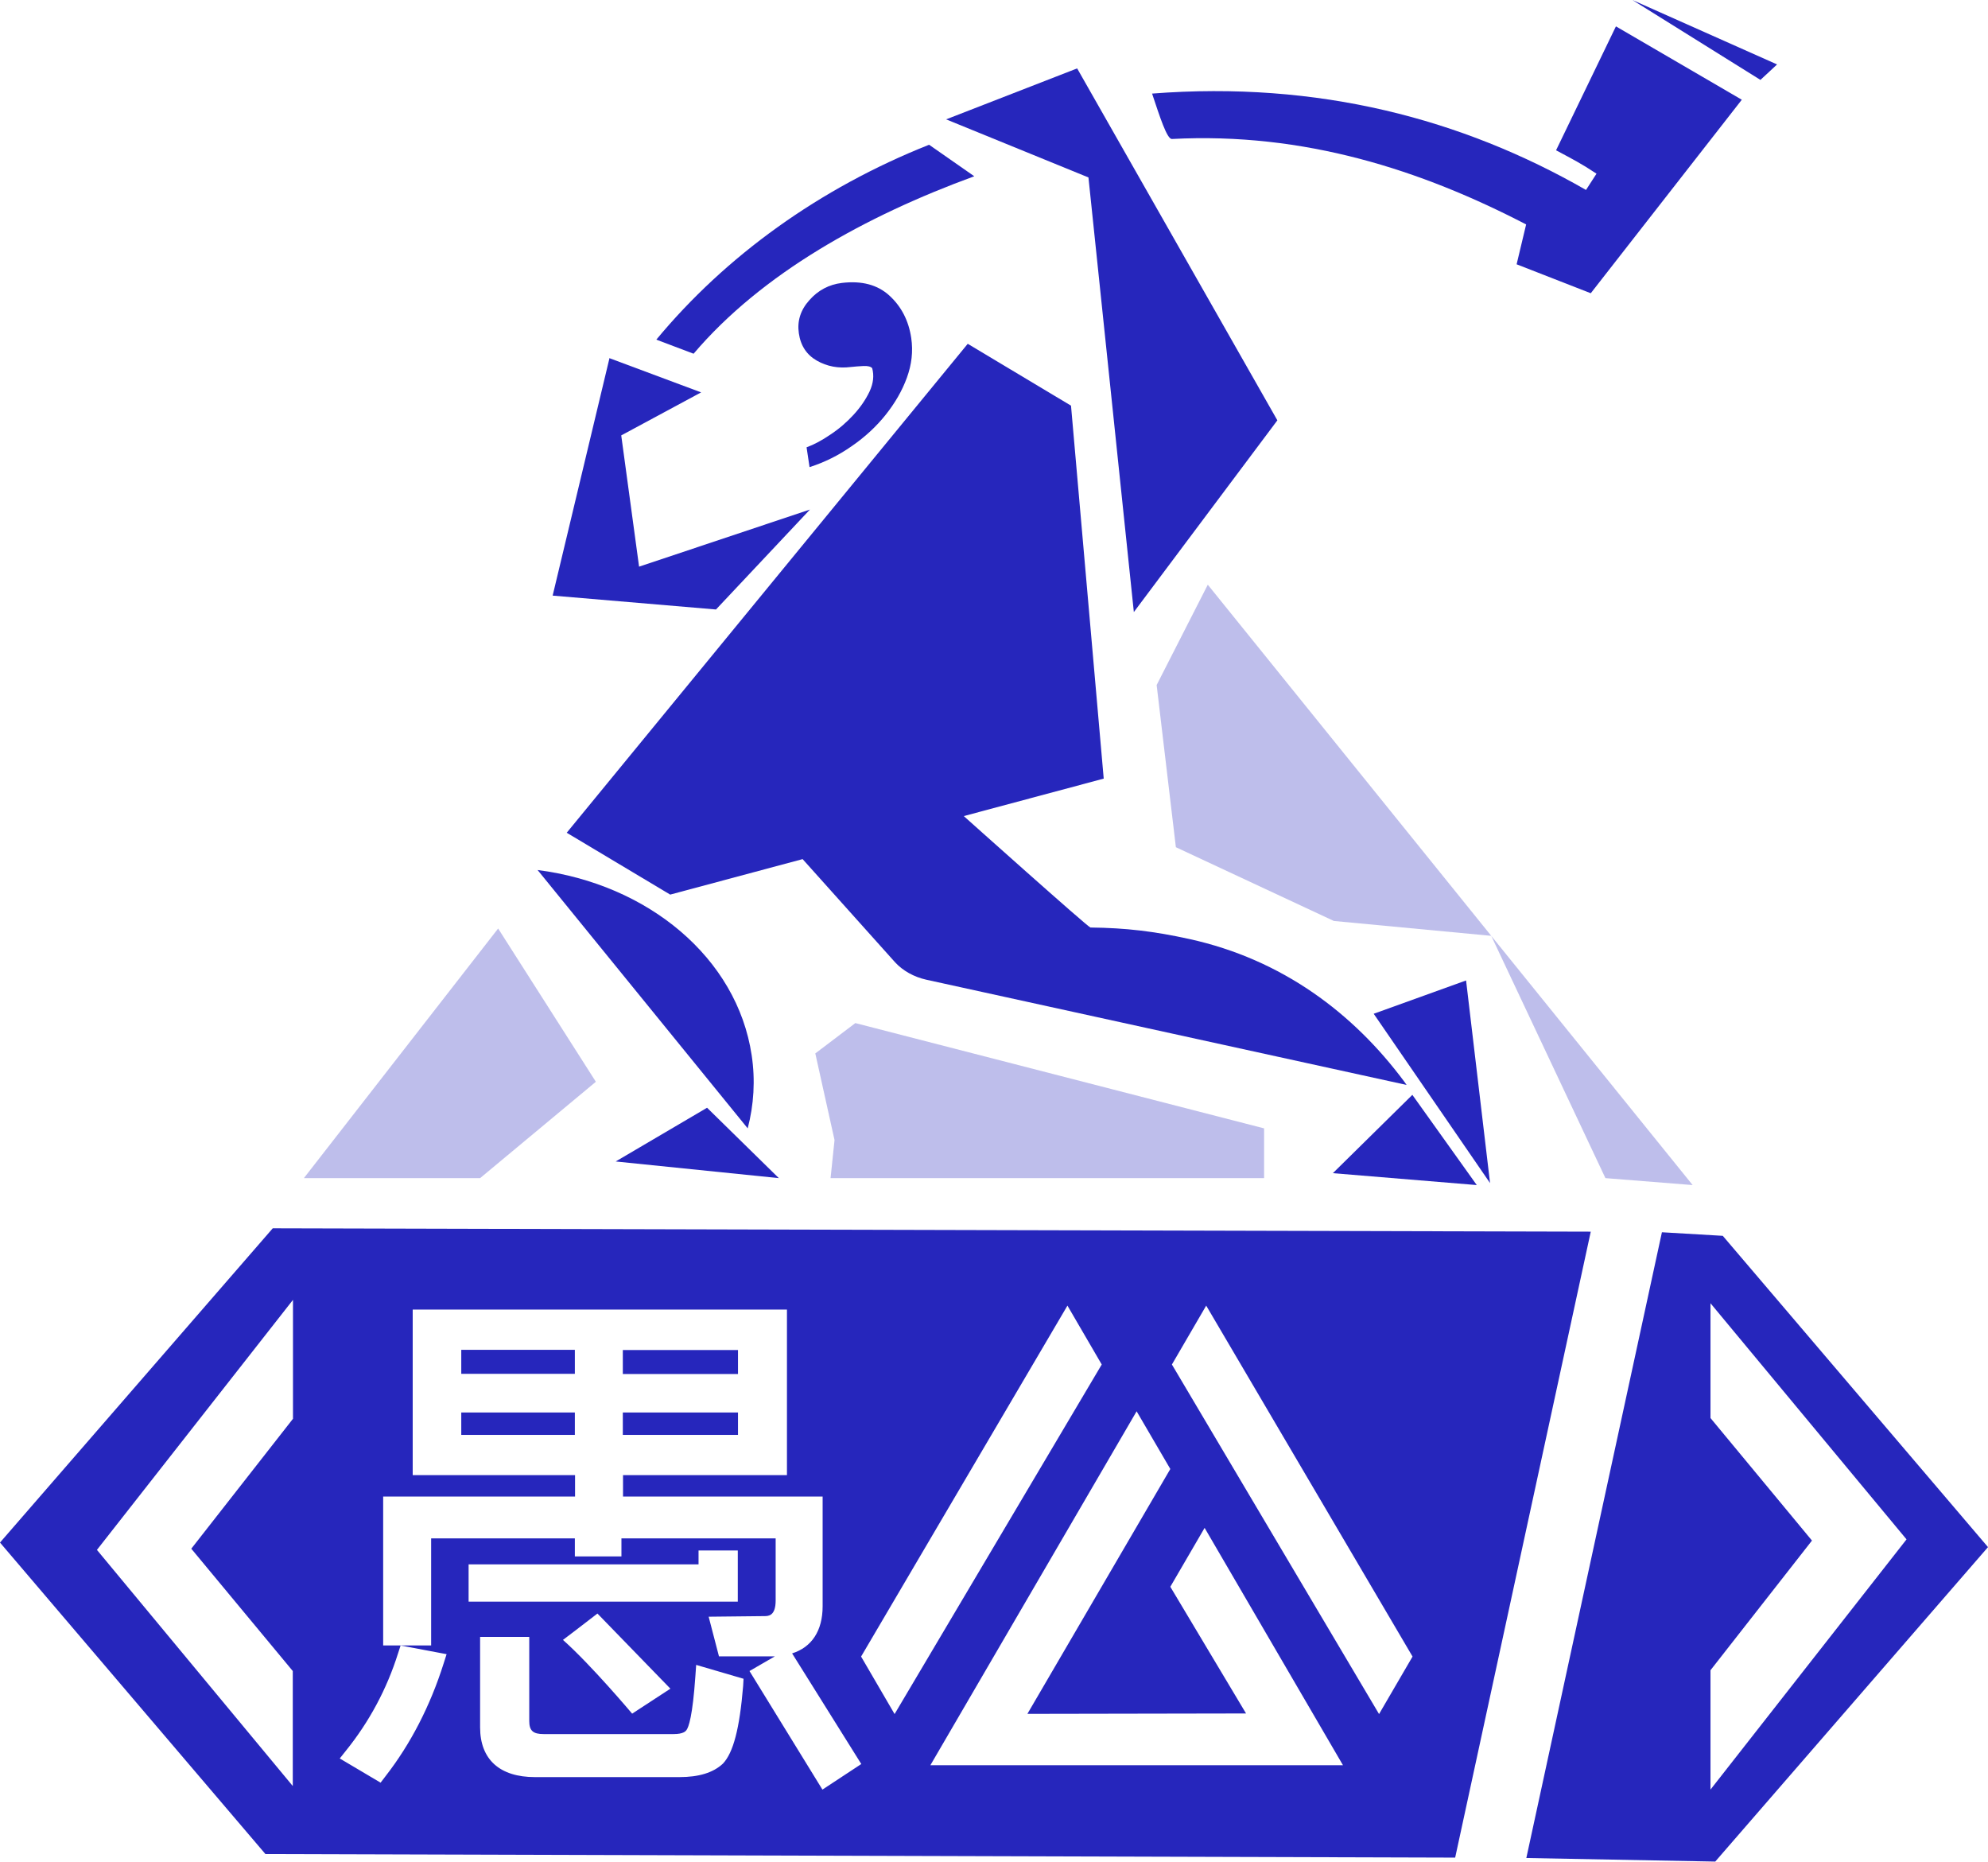
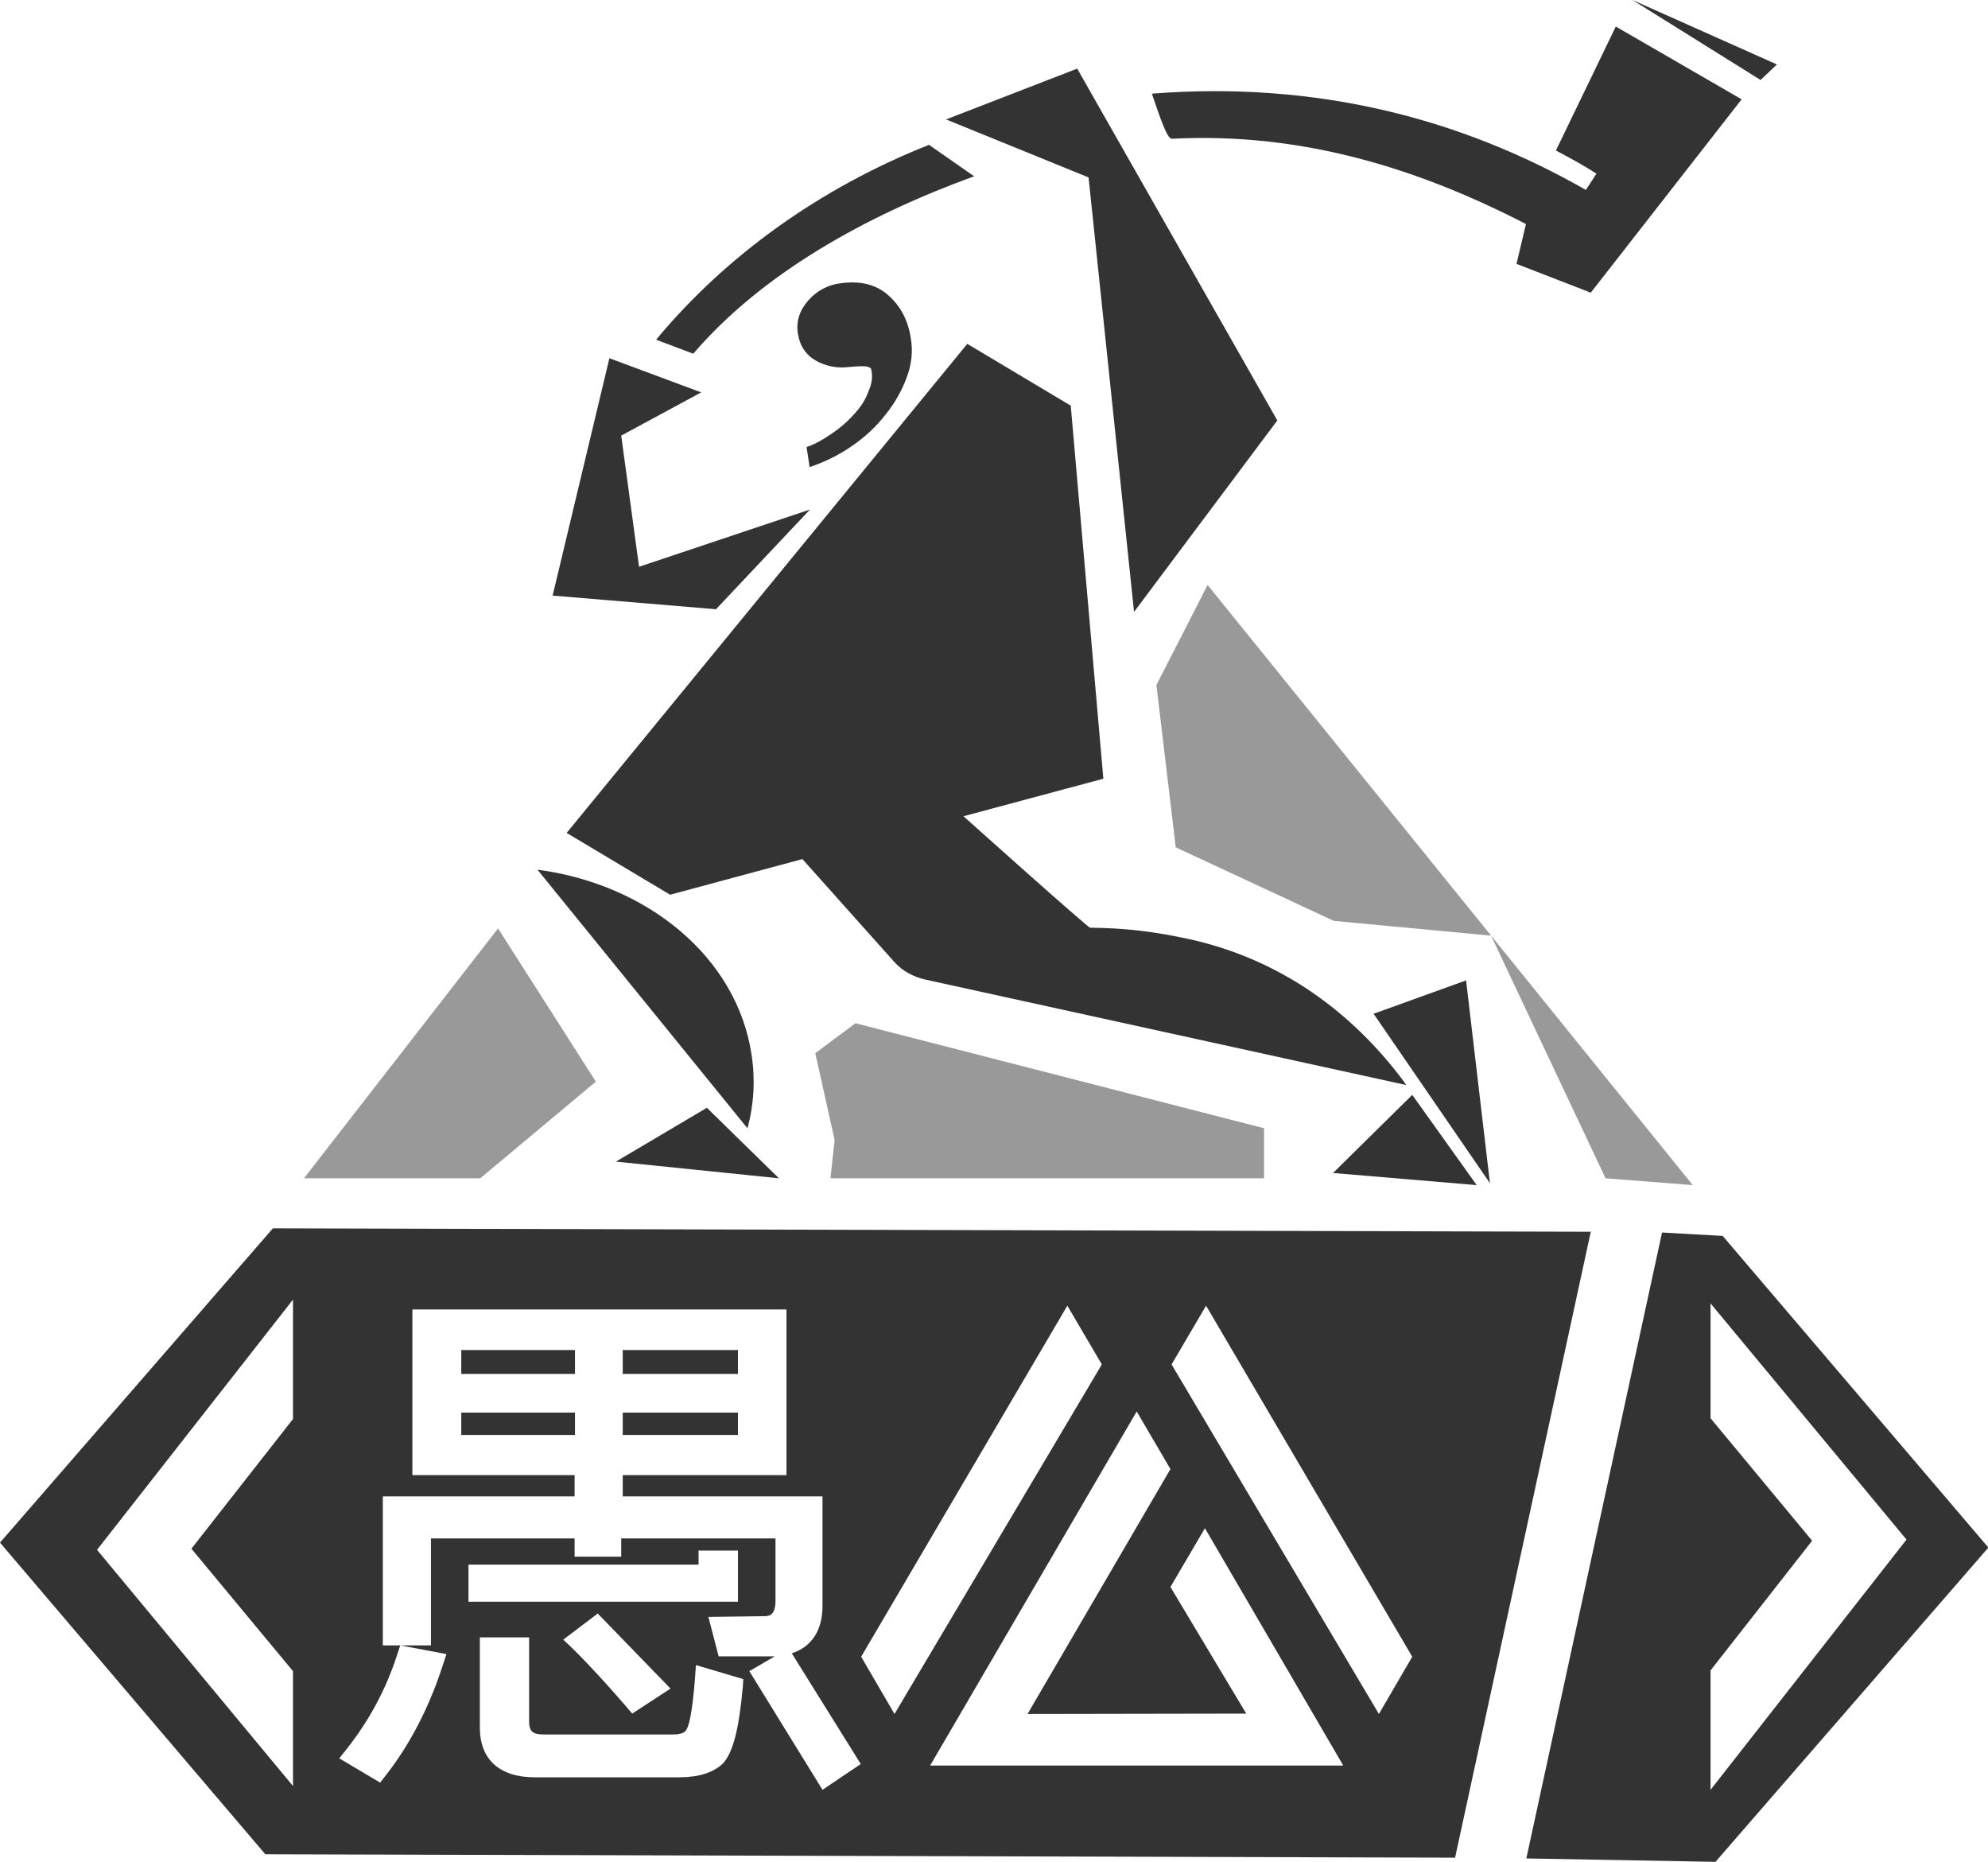
- <svg xmlns="http://www.w3.org/2000/svg" viewBox="0 0 100.29 93.89">
+ <svg xmlns="http://www.w3.org/2000/svg" version="1.1" x="0px" y="0px" width="52.45px" height="49.1px" viewBox="0 0 52.45 49.1" style="enable-background:new 0 0 52.45 49.1;" xml:space="preserve">
+   <style type="text/css">
+ 	.st0{fill:#333;}
+ 	.st1{opacity:0.5;}
+ </style>
+   <defs>
+ </defs>
  <g>
-     <rect x="23.27" y="71.24" fill="#2626bc" width="5.73" height="1.13" />
-     <rect x="31.42" y="71.24" fill="#2626bc" width="5.81" height="1.13" />
-     <rect x="23.27" y="68.08" fill="#2626bc" width="5.73" height="1.21" />
-     <rect x="31.42" y="68.09" fill="#2626bc" width="5.81" height="1.21" />
-     <path fill="#2626bc" d="M86.91,62.33l-3.07-0.18L77,93.71l9.53,0.18l13.76-15.86L86.91,62.33z M86.29,90.26v-6.02l5.12-6.54 l-5.12-6.18v-5.79l9.89,11.91L86.29,90.26z" />
-     <path fill="#2626bc" d="M13.76,61.95L0,77.8l13.39,15.71l60.02,0.18l6.84-31.57L13.76,61.95z M14.77,71.57l-5.12,6.54l5.12,6.17v5.8 L4.89,78.17l9.89-12.61V71.57z M23.64,80.78V78.9h11.6v-0.7h1.98v2.58H35.5h-0.26H23.64z M33.82,85.17l-1.93,1.26 c0,0-2.06-2.45-3.49-3.72c0,0,0.93-0.7,1.74-1.33L33.82,85.17z M37.49,85.03c-0.18,2.17-0.5,3.37-1.02,3.92 c-0.49,0.46-1.22,0.68-2.2,0.68h-7.28c-1.78,0-2.77-0.89-2.77-2.51v-4.56h2.48v4.24c0,0.49,0.19,0.66,0.73,0.66h6.55 c0.5,0,0.61-0.15,0.65-0.2c0.11-0.15,0.31-0.69,0.45-2.72l0.04-0.57l2.39,0.7L37.49,85.03z M41.49,90.26l-3.68-5.98l1.28-0.74 h-2.82l-0.52-2l2.8-0.03c0.21,0,0.58,0,0.58-0.79v-3.13h-7.78v0.91h-2.35v-0.91h-7.25v5.4h-1.55l2.33,0.44l-0.15,0.47 c-0.68,2.15-1.67,4.06-2.92,5.67l-0.26,0.34l-2.06-1.22l0.31-0.39c1.17-1.45,2.06-3.1,2.63-4.91l0.13-0.4h-0.88v-7.51h9.68V74.4 h-8.19v-8.35h18.88v8.35h-8.27v1.08h10.07v5.53c0,1.24-0.55,2.07-1.54,2.38l3.49,5.58L41.49,90.26z M43.44,83.55l10.41-17.7 l1.73,2.97L45.13,86.45L43.44,83.55z M46.93,89.04l10.41-17.86l1.7,2.91l-7.21,12.35l11.03-0.02l-3.82-6.39l1.73-2.97l6.98,11.97 H46.93z M69.57,86.45L59.12,68.82l1.73-2.97l10.41,17.7L69.57,86.45z" />
-     <polygon fill="#2626bc" points="31.06,58.58 39.29,59.42 35.67,55.87  " />
-     <polygon fill="#2626bc" points="40.86,25.7 32.24,28.58 31.34,21.96 35.37,19.79 30.76,18.07 30.75,18.05 27.88,30.04 36.12,30.74   " />
-     <path fill="#2626bc" d="M37.92,53.22c-0.74-4.93-5.25-8.63-10.8-9.34l10.6,13.03C38.03,55.72,38.11,54.48,37.92,53.22z" />
-     <polygon fill="#2626bc" points="57.2,30.87 64.44,21.2 54.34,3.45 47.73,6.02 54.91,8.95  " />
-     <polygon fill="#2626bc" points="73.96,49.45 69.3,51.13 75.17,59.67  " />
-     <polygon fill="#2626bc" points="71.25,55.22 67.24,59.17 74.5,59.77  " />
-     <path fill="#2626bc" d="M33.81,45.12l6.68-1.79l4.67,5.21c0.39,0.42,0.94,0.73,1.56,0.87l24.24,5.31l-0.12-0.17 c-2.56-3.44-6.15-6.16-10.84-7.19c-1.78-0.39-3.19-0.56-4.99-0.58c-0.11,0-6.39-5.62-6.39-5.62l7.06-1.89l-1.65-18.81l-5.21-3.12 L28.59,42L33.81,45.12z" />
-     <polygon fill="#2626bc" points="89.65,3.25 82.35,0 88.81,4.03  " />
-     <path fill="#2626bc" d="M49.15,8.89L46.87,7.3c-5.54,2.2-10.27,5.62-13.76,9.83l1.88,0.71C38.44,13.78,43.68,10.89,49.15,8.89z" />
-     <path fill="#2626bc" d="M43.06,20.92c-0.34,0.37-0.73,0.71-1.17,1c-0.44,0.3-0.84,0.51-1.2,0.64l0.15,1c0.75-0.24,1.46-0.59,2.13-1.06 c0.67-0.46,1.24-0.99,1.71-1.58c0.47-0.59,0.83-1.21,1.07-1.87c0.24-0.66,0.32-1.32,0.22-2c-0.13-0.88-0.5-1.59-1.1-2.14 c-0.6-0.55-1.4-0.76-2.4-0.64c-0.65,0.08-1.2,0.37-1.64,0.87c-0.45,0.5-0.62,1.06-0.53,1.67c0.09,0.63,0.4,1.09,0.91,1.38 c0.51,0.29,1.08,0.4,1.71,0.32c0.2-0.02,0.41-0.04,0.64-0.05c0.23-0.01,0.37,0.03,0.44,0.11c0.1,0.37,0.06,0.76-0.13,1.17 C43.67,20.16,43.4,20.55,43.06,20.92z" />
-     <path fill="#2626bc" d="M59.12,7.01c6.67-0.35,12.57,1.56,17.87,4.31l-0.48,2.01l3.74,1.46l7.62-9.76l-6.35-3.7L78.5,7.58 c0.82,0.44,1.26,0.66,2.04,1.18l-0.53,0.82c-6.24-3.58-13.51-5.51-21.89-4.86C58.51,5.89,58.87,7.02,59.12,7.01z" />
+     <rect x="12.17" y="37.26" class="st0" width="3" height="0.59" />
+     <rect x="16.43" y="37.26" class="st0" width="3.04" height="0.59" />
+     <rect x="12.17" y="35.61" class="st0" width="3" height="0.63" />
+     <rect x="16.43" y="35.61" class="st0" width="3.04" height="0.63" />
+     <path class="st0" d="M45.45,32.6l-1.6-0.09l-3.58,16.51l4.99,0.09l7.2-8.29L45.45,32.6z M45.13,47.21v-3.15l2.68-3.42l-2.68-3.23   v-3.03l5.17,6.23L45.13,47.21z" />
+     <path class="st0" d="M7.2,32.4L0,40.69l7,8.22L38.39,49l3.58-16.51L7.2,32.4z M7.73,37.43l-2.68,3.42l2.68,3.23v3.03l-5.17-6.23   l5.17-6.6V37.43z M12.36,42.25v-0.98h6.07V40.9h1.04v1.35h-0.9h-0.13H12.36z M17.69,44.54l-1.01,0.66c0,0-1.08-1.28-1.82-1.95   c0,0,0.49-0.37,0.91-0.69L17.69,44.54z M19.6,44.47c-0.1,1.13-0.26,1.76-0.53,2.05c-0.26,0.24-0.64,0.36-1.15,0.36h-3.81   c-0.93,0-1.45-0.47-1.45-1.31v-2.38h1.3v2.22c0,0.26,0.1,0.34,0.38,0.34h3.42c0.26,0,0.32-0.08,0.34-0.11   c0.06-0.08,0.16-0.36,0.24-1.42l0.02-0.3l1.25,0.37L19.6,44.47z M21.7,47.21l-1.93-3.13l0.67-0.39h-1.48l-0.27-1.04l1.47-0.02   c0.11,0,0.3,0,0.3-0.41v-1.64h-4.07v0.48h-1.23v-0.48h-3.79v2.82h-0.81l1.22,0.23l-0.08,0.24C11.34,45,10.83,46,10.17,46.84   l-0.14,0.18l-1.08-0.64l0.16-0.2c0.61-0.76,1.08-1.62,1.38-2.57l0.07-0.21H10.1v-3.93h5.06v-0.56h-4.28v-4.37h9.87v4.37h-4.32v0.56   h5.27v2.89c0,0.65-0.29,1.08-0.81,1.25l1.82,2.92L21.7,47.21z M22.72,43.7l5.44-9.26l0.91,1.55l-5.47,9.22L22.72,43.7z    M24.54,46.57l5.45-9.34l0.89,1.52l-3.77,6.46l5.77-0.01l-2-3.34l0.91-1.55l3.65,6.26H24.54z M36.38,45.21l-5.47-9.22l0.91-1.55   l5.44,9.26L36.38,45.21z" />
+     <polygon class="st0" points="16.25,30.64 20.55,31.08 18.65,29.22  " />
+     <polygon class="st0" points="21.37,13.44 16.86,14.95 16.39,11.49 18.5,10.35 16.08,9.45 16.08,9.44 14.58,15.71 18.89,16.07  " />
+     <path class="st0" d="M19.83,27.83c-0.38-2.58-2.75-4.51-5.65-4.89l5.54,6.82C19.89,29.14,19.93,28.49,19.83,27.83z" />
+     <polygon class="st0" points="29.92,16.14 33.7,11.09 28.42,1.81 24.96,3.15 28.72,4.68  " />
+     <polygon class="st0" points="38.68,25.86 36.24,26.74 39.31,31.21  " />
+     <polygon class="st0" points="37.26,28.88 35.17,30.94 38.96,31.26  " />
+     <path class="st0" d="M17.68,23.6l3.49-0.94l2.44,2.73c0.2,0.22,0.49,0.38,0.81,0.45l12.68,2.78l-0.06-0.09   c-1.34-1.8-3.22-3.22-5.67-3.76c-0.93-0.2-1.67-0.29-2.61-0.3c-0.06,0-3.34-2.94-3.34-2.94l3.69-0.99l-0.86-9.84l-2.73-1.63   l-10.57,12.9L17.68,23.6z" />
+     <polygon class="st0" points="46.88,1.7 43.07,0 46.45,2.11  " />
+     <path class="st0" d="M25.7,4.65l-1.19-0.83c-2.9,1.15-5.37,2.94-7.2,5.14l0.98,0.37C20.11,7.21,22.84,5.69,25.7,4.65z" />
+     <path class="st0" d="M22.52,10.94c-0.18,0.2-0.38,0.37-0.61,0.52c-0.23,0.16-0.44,0.27-0.63,0.33l0.08,0.53   c0.39-0.13,0.76-0.31,1.11-0.55c0.35-0.24,0.65-0.52,0.89-0.83c0.25-0.31,0.43-0.63,0.56-0.98c0.13-0.34,0.17-0.69,0.11-1.04   c-0.07-0.46-0.26-0.83-0.58-1.12c-0.32-0.29-0.73-0.4-1.26-0.33c-0.34,0.04-0.63,0.19-0.86,0.45c-0.23,0.26-0.33,0.55-0.28,0.87   c0.05,0.33,0.21,0.57,0.47,0.72c0.27,0.15,0.56,0.21,0.89,0.17c0.1-0.01,0.22-0.02,0.34-0.02c0.12,0,0.19,0.02,0.23,0.06   c0.05,0.19,0.03,0.4-0.07,0.61C22.84,10.54,22.7,10.75,22.52,10.94z" />
+     <path class="st0" d="M30.92,3.66c3.49-0.18,6.57,0.82,9.34,2.25l-0.25,1.05l1.96,0.76l3.98-5.1L42.63,0.7l-1.58,3.27   c0.43,0.23,0.66,0.35,1.07,0.61l-0.28,0.43c-3.27-1.87-7.07-2.88-11.45-2.54C30.6,3.08,30.79,3.67,30.92,3.66z" />
  </g>
-   <g opacity="0.3">
-     <polygon fill="#2626bc" points="15.33,59.42 24.22,59.42 30.06,54.56 25.13,46.83  " />
-     <polygon fill="#2626bc" points="58.35,34.55 59.32,42.73 67.29,46.45 75.23,47.2 60.93,29.49  " />
-     <polygon fill="#2626bc" points="75.23,47.2 80.99,59.42 85.39,59.77  " />
-     <polygon fill="#2626bc" points="41.13,53.13 42.1,57.5 41.9,59.42 63.77,59.42 63.77,56.91 43.15,51.6  " />
+   <g class="st1">
+     <polygon class="st0" points="8.02,31.08 12.67,31.08 15.72,28.53 13.14,24.49  " />
+     <polygon class="st0" points="30.51,18.07 31.02,22.35 35.19,24.29 39.34,24.68 31.86,15.43  " />
+     <polygon class="st0" points="39.34,24.68 42.36,31.08 44.66,31.26  " />
+     <polygon class="st0" points="21.51,27.78 22.02,30.07 21.91,31.08 33.35,31.08 33.35,29.76 22.57,26.99  " />
  </g>
</svg>
